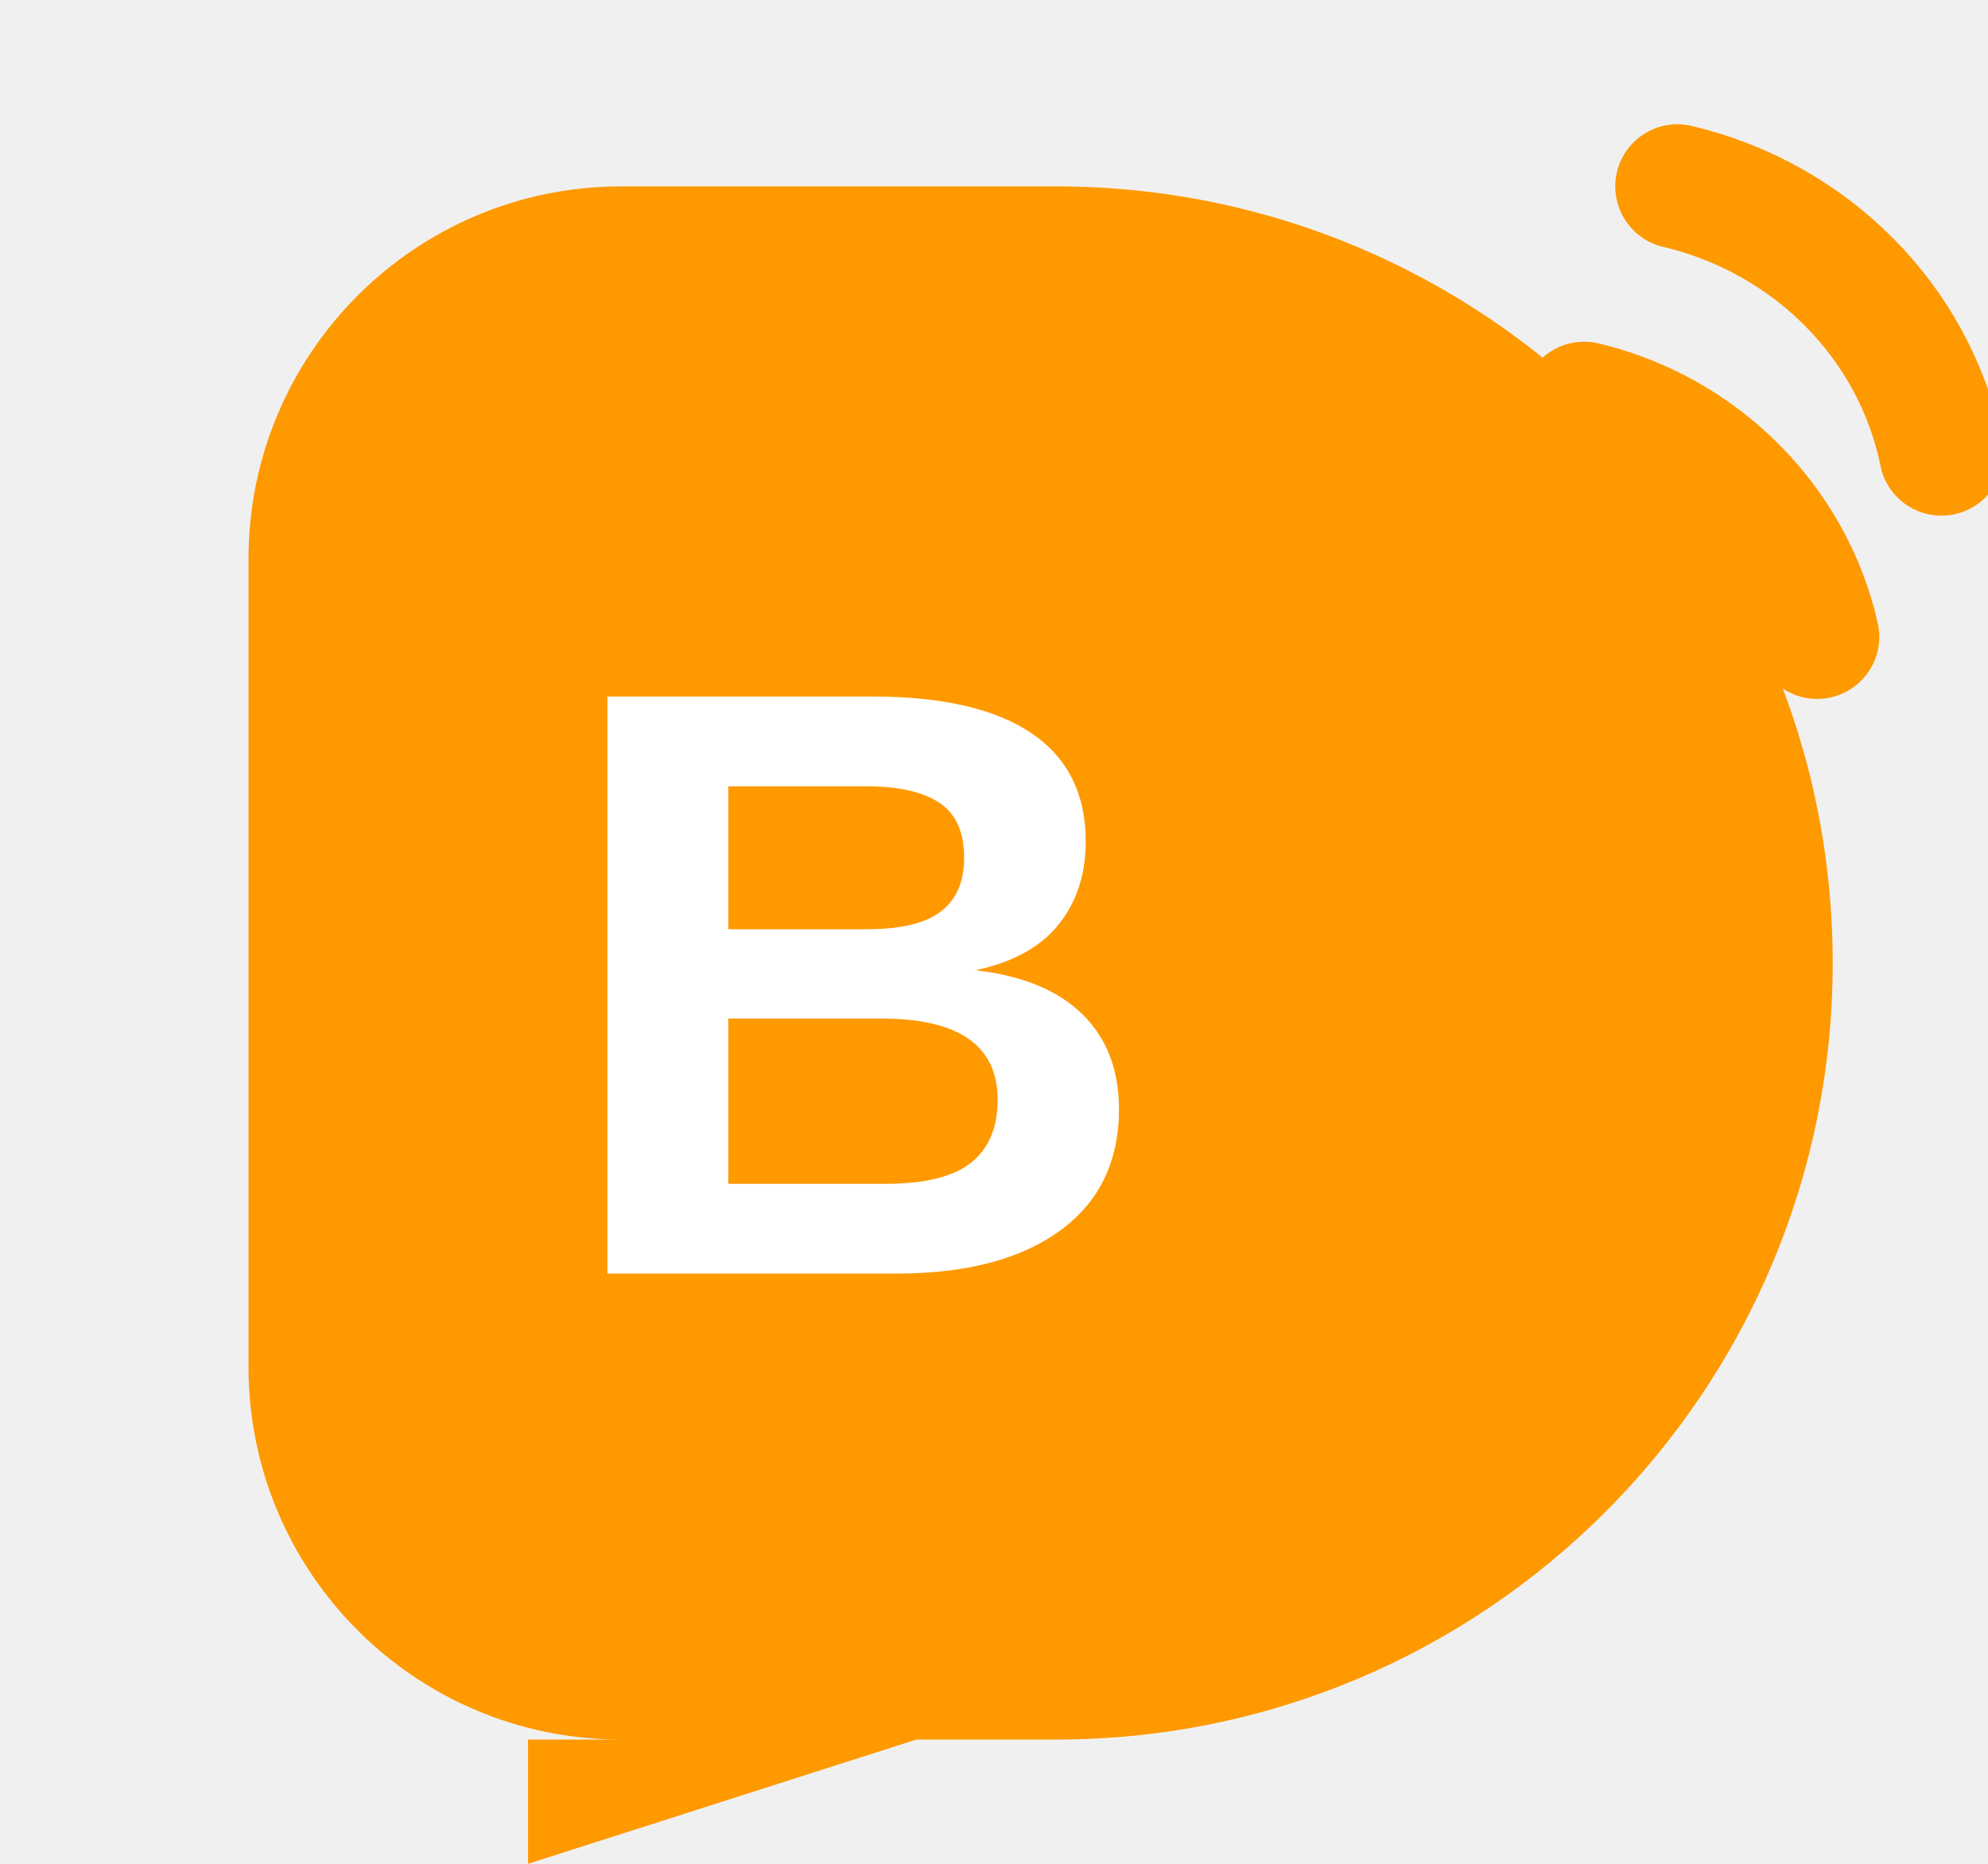
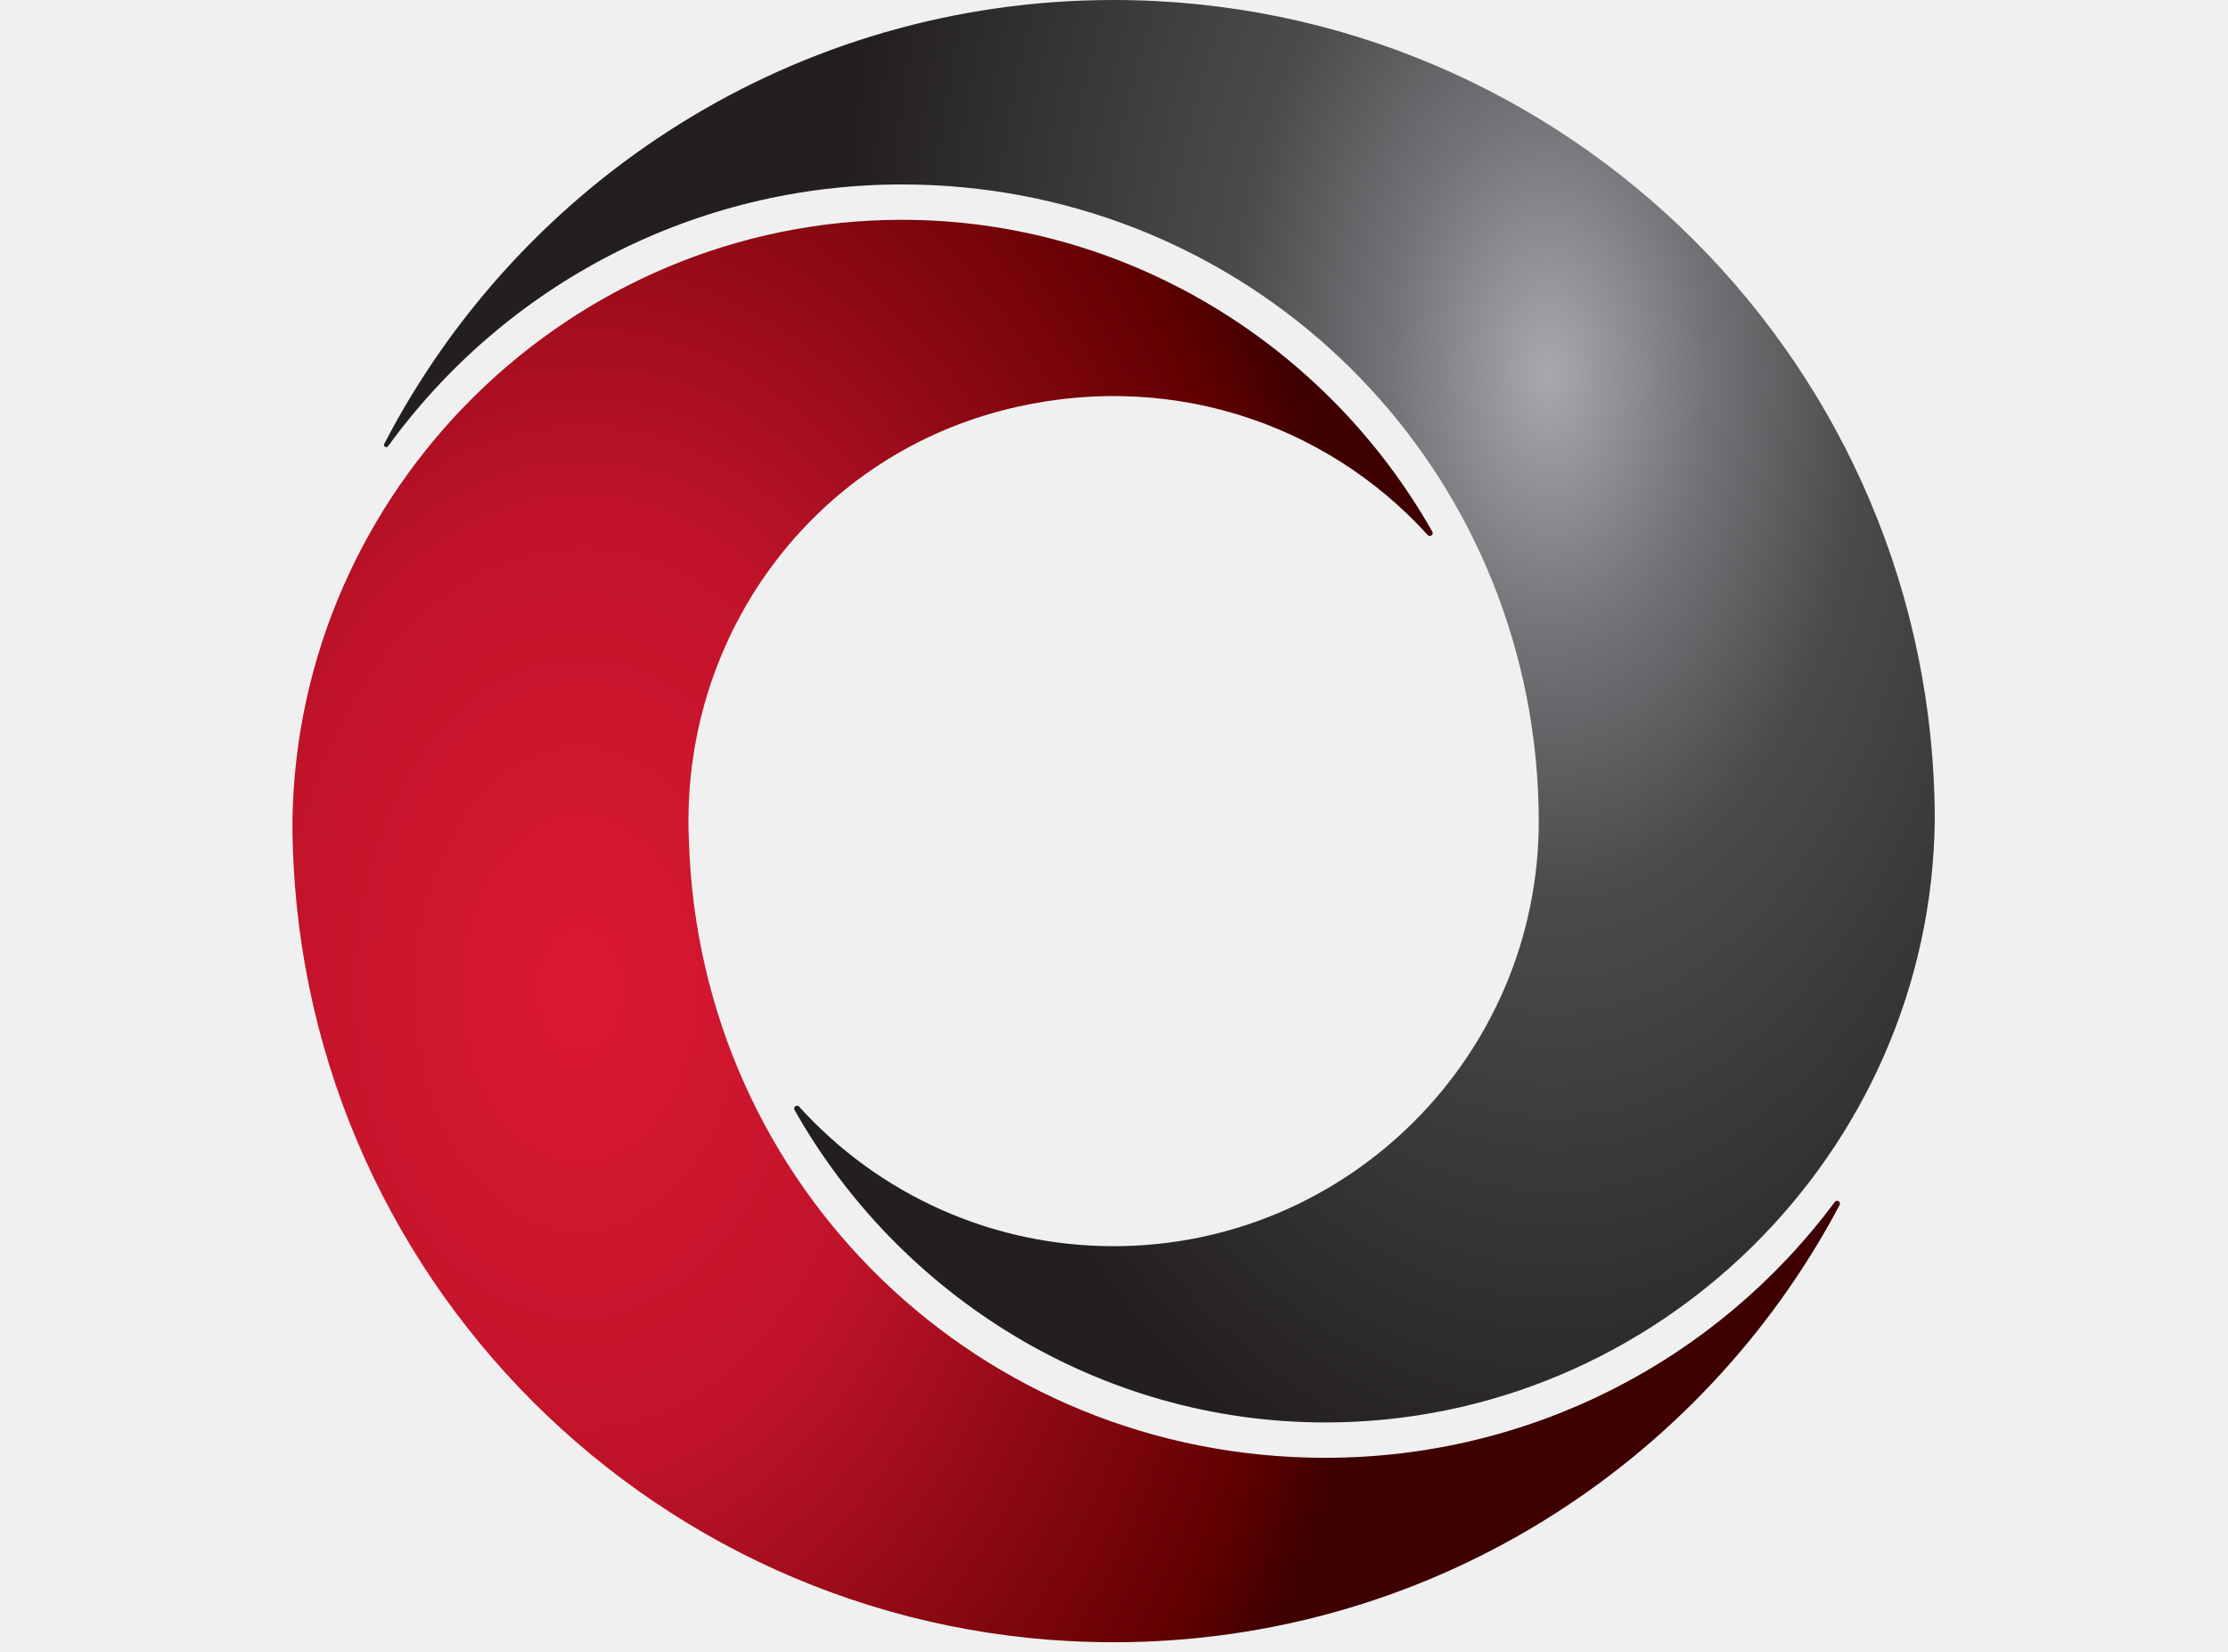
- <svg xmlns="http://www.w3.org/2000/svg" width="128" height="120" viewBox="0 0 128 120" fill="none">
-   <path d="M16 36C16 22.745 26.745 12 40 12H68C95.614 12 118 34.386 118 62C118 89.614 95.614 112 68 112H59L34 120V112H40C26.745 112 16 101.255 16 88V36Z" fill="#FF9900" />
-   <path d="M102 26C109.484 27.783 115.348 33.652 117 41" stroke="#FF9900" stroke-width="8" stroke-linecap="round" />
-   <path d="M108 12C116.587 14.029 123.271 20.713 125 29.2" stroke="#FF9900" stroke-width="8" stroke-linecap="round" />
-   <text x="55" y="82" text-anchor="middle" fill="white" font-family="Trebuchet MS, Verdana, Arial, sans-serif" font-size="54" font-weight="900">B</text>
+ <svg xmlns="http://www.w3.org/2000/svg" width="100%" height="100%" viewBox="0 0 89 66" version="1.1" xml:space="preserve" style="fill-rule:evenodd;clip-rule:evenodd;stroke-linejoin:round;stroke-miterlimit:2;">
+   <g transform="matrix(0.815927,0,0,0.815927,3.9637,-8.43122)">
+     <g>
+       <g transform="matrix(1.04767,0,0,1.04767,-144.546,-7.73265)">
+         <path d="M185.371,17.244C170.534,17.244 157.673,25.669 151.288,37.992C151.229,38.107 151.393,38.203 151.469,38.098C156.986,30.502 165.82,25.865 175.482,25.865C190.817,25.865 203.544,37.361 205.086,52.606C205.187,53.602 205.239,54.617 205.239,55.622C205.239,66.577 196.326,75.489 185.371,75.489C179.677,75.489 174.387,73.072 170.676,68.967C170.571,68.851 170.384,68.984 170.461,69.121C175.38,77.837 184.736,83.727 195.261,83.727C210.759,83.727 223.539,71.119 223.745,55.622C223.745,34.426 206.567,17.244 185.371,17.244Z" style="fill:url(#_Radial1);" />
+       </g>
+       <g transform="matrix(1.04767,0,0,1.04767,-144.546,-7.73265)">
+         <path d="M185.371,94C200.083,94 212.856,85.719 219.297,73.565C219.374,73.419 219.172,73.288 219.073,73.421C213.545,80.855 204.811,85.379 195.261,85.379C179.133,85.379 166.073,72.756 165.529,56.642L165.528,56.614C165.518,56.401 165.511,56.191 165.507,55.983C165.343,46.833 171.305,38.736 180.161,36.429C187.73,34.458 195.223,36.931 200.051,42.251C200.156,42.367 200.343,42.233 200.266,42.096C195.342,33.395 185.994,27.517 175.482,27.517C159.983,27.517 147.204,40.125 146.998,55.622C146.998,76.818 164.175,94 185.371,94Z" style="fill:url(#_Radial2);" />
+       </g>
+     </g>
+   </g>
+   <defs>
+     <radialGradient id="_Radial1" cx="0" cy="0" r="1" gradientUnits="userSpaceOnUse" gradientTransform="matrix(29.4771,-35.7141,21.5692,48.8078,205.717,34.7766)">
+       <stop offset="0" style="stop-color:rgb(167,169,172);stop-opacity:1" />
+       <stop offset="0.2" style="stop-color:rgb(115,116,119);stop-opacity:1" />
+       <stop offset="0.4" style="stop-color:rgb(75,75,77);stop-opacity:1" />
+       <stop offset="0.9" style="stop-color:rgb(35,31,32);stop-opacity:1" />
+       <stop offset="1" style="stop-color:rgb(35,31,32);stop-opacity:1" />
+     </radialGradient>
+     <radialGradient id="_Radial2" cx="0" cy="0" r="1" gradientUnits="userSpaceOnUse" gradientTransform="matrix(29.4154,-36.6679,24.8637,43.3804,160.412,63.3423)">
+       <stop offset="0" style="stop-color:rgb(220,25,50);stop-opacity:1" />
+       <stop offset="0.4" style="stop-color:rgb(191,19,42);stop-opacity:1" />
+       <stop offset="0.9" style="stop-color:rgb(96,0,0);stop-opacity:1" />
+       <stop offset="1" style="stop-color:rgb(62,0,0);stop-opacity:1" />
+     </radialGradient>
+   </defs>
</svg>
